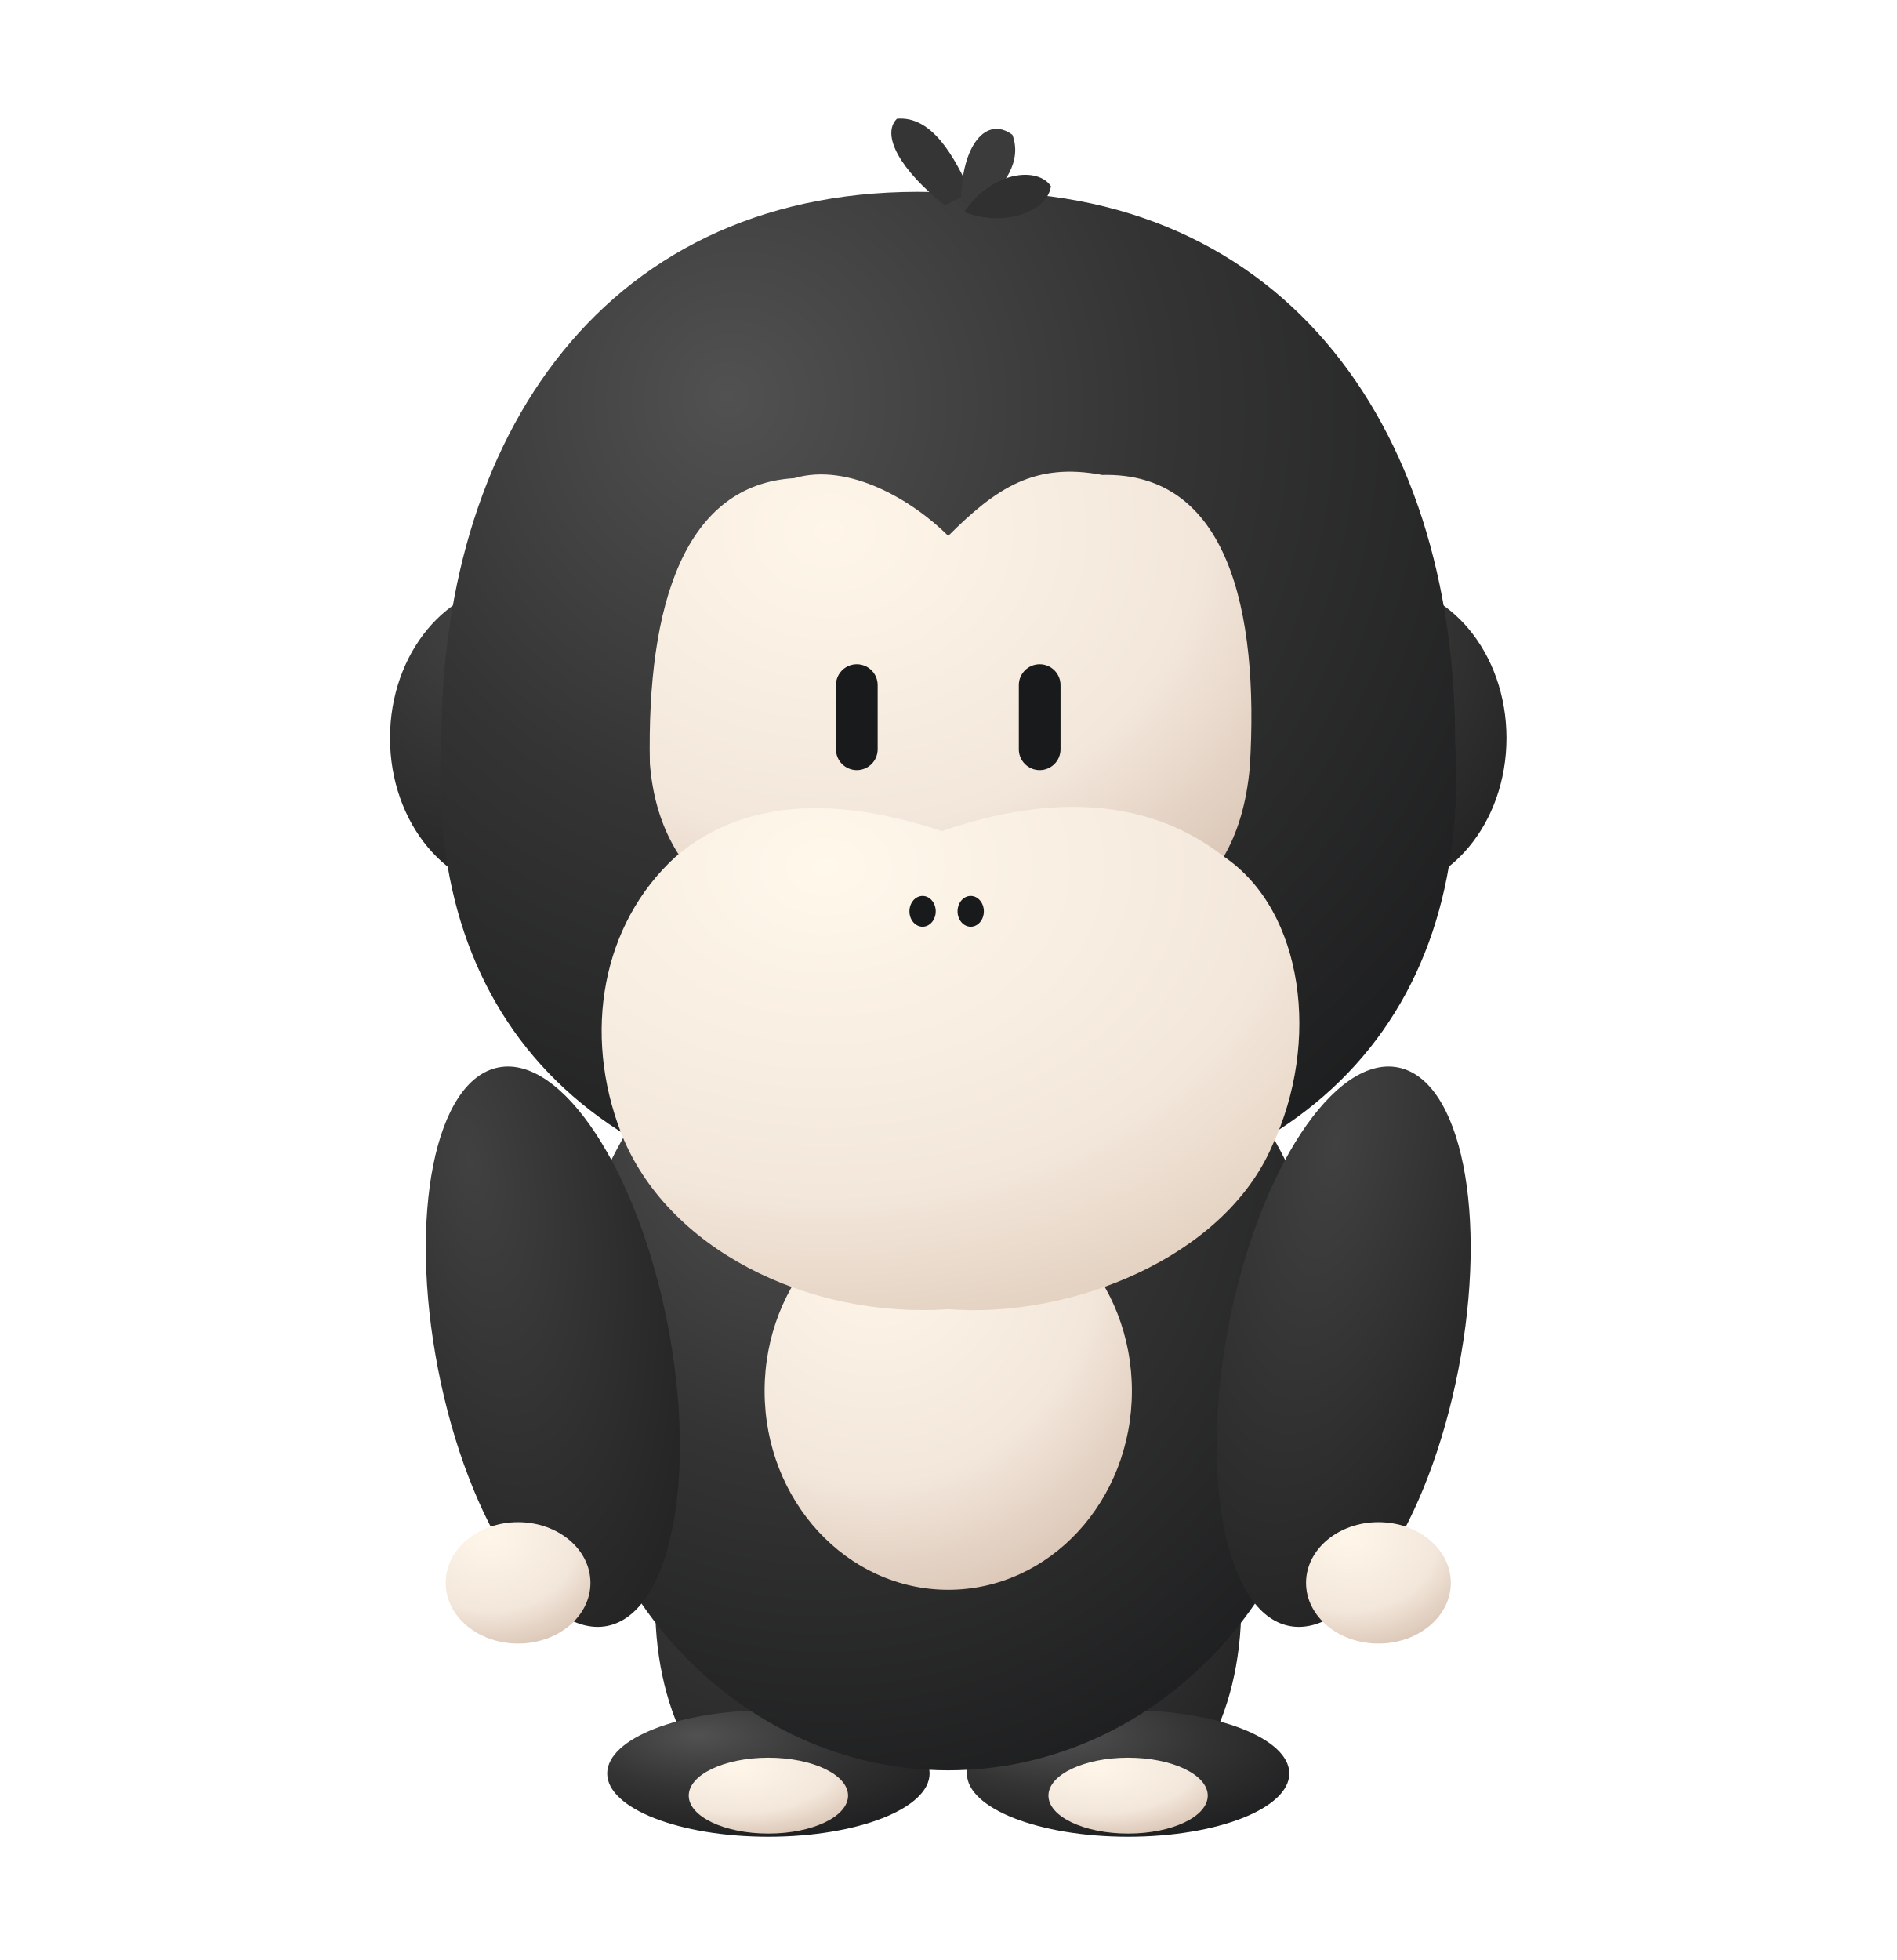
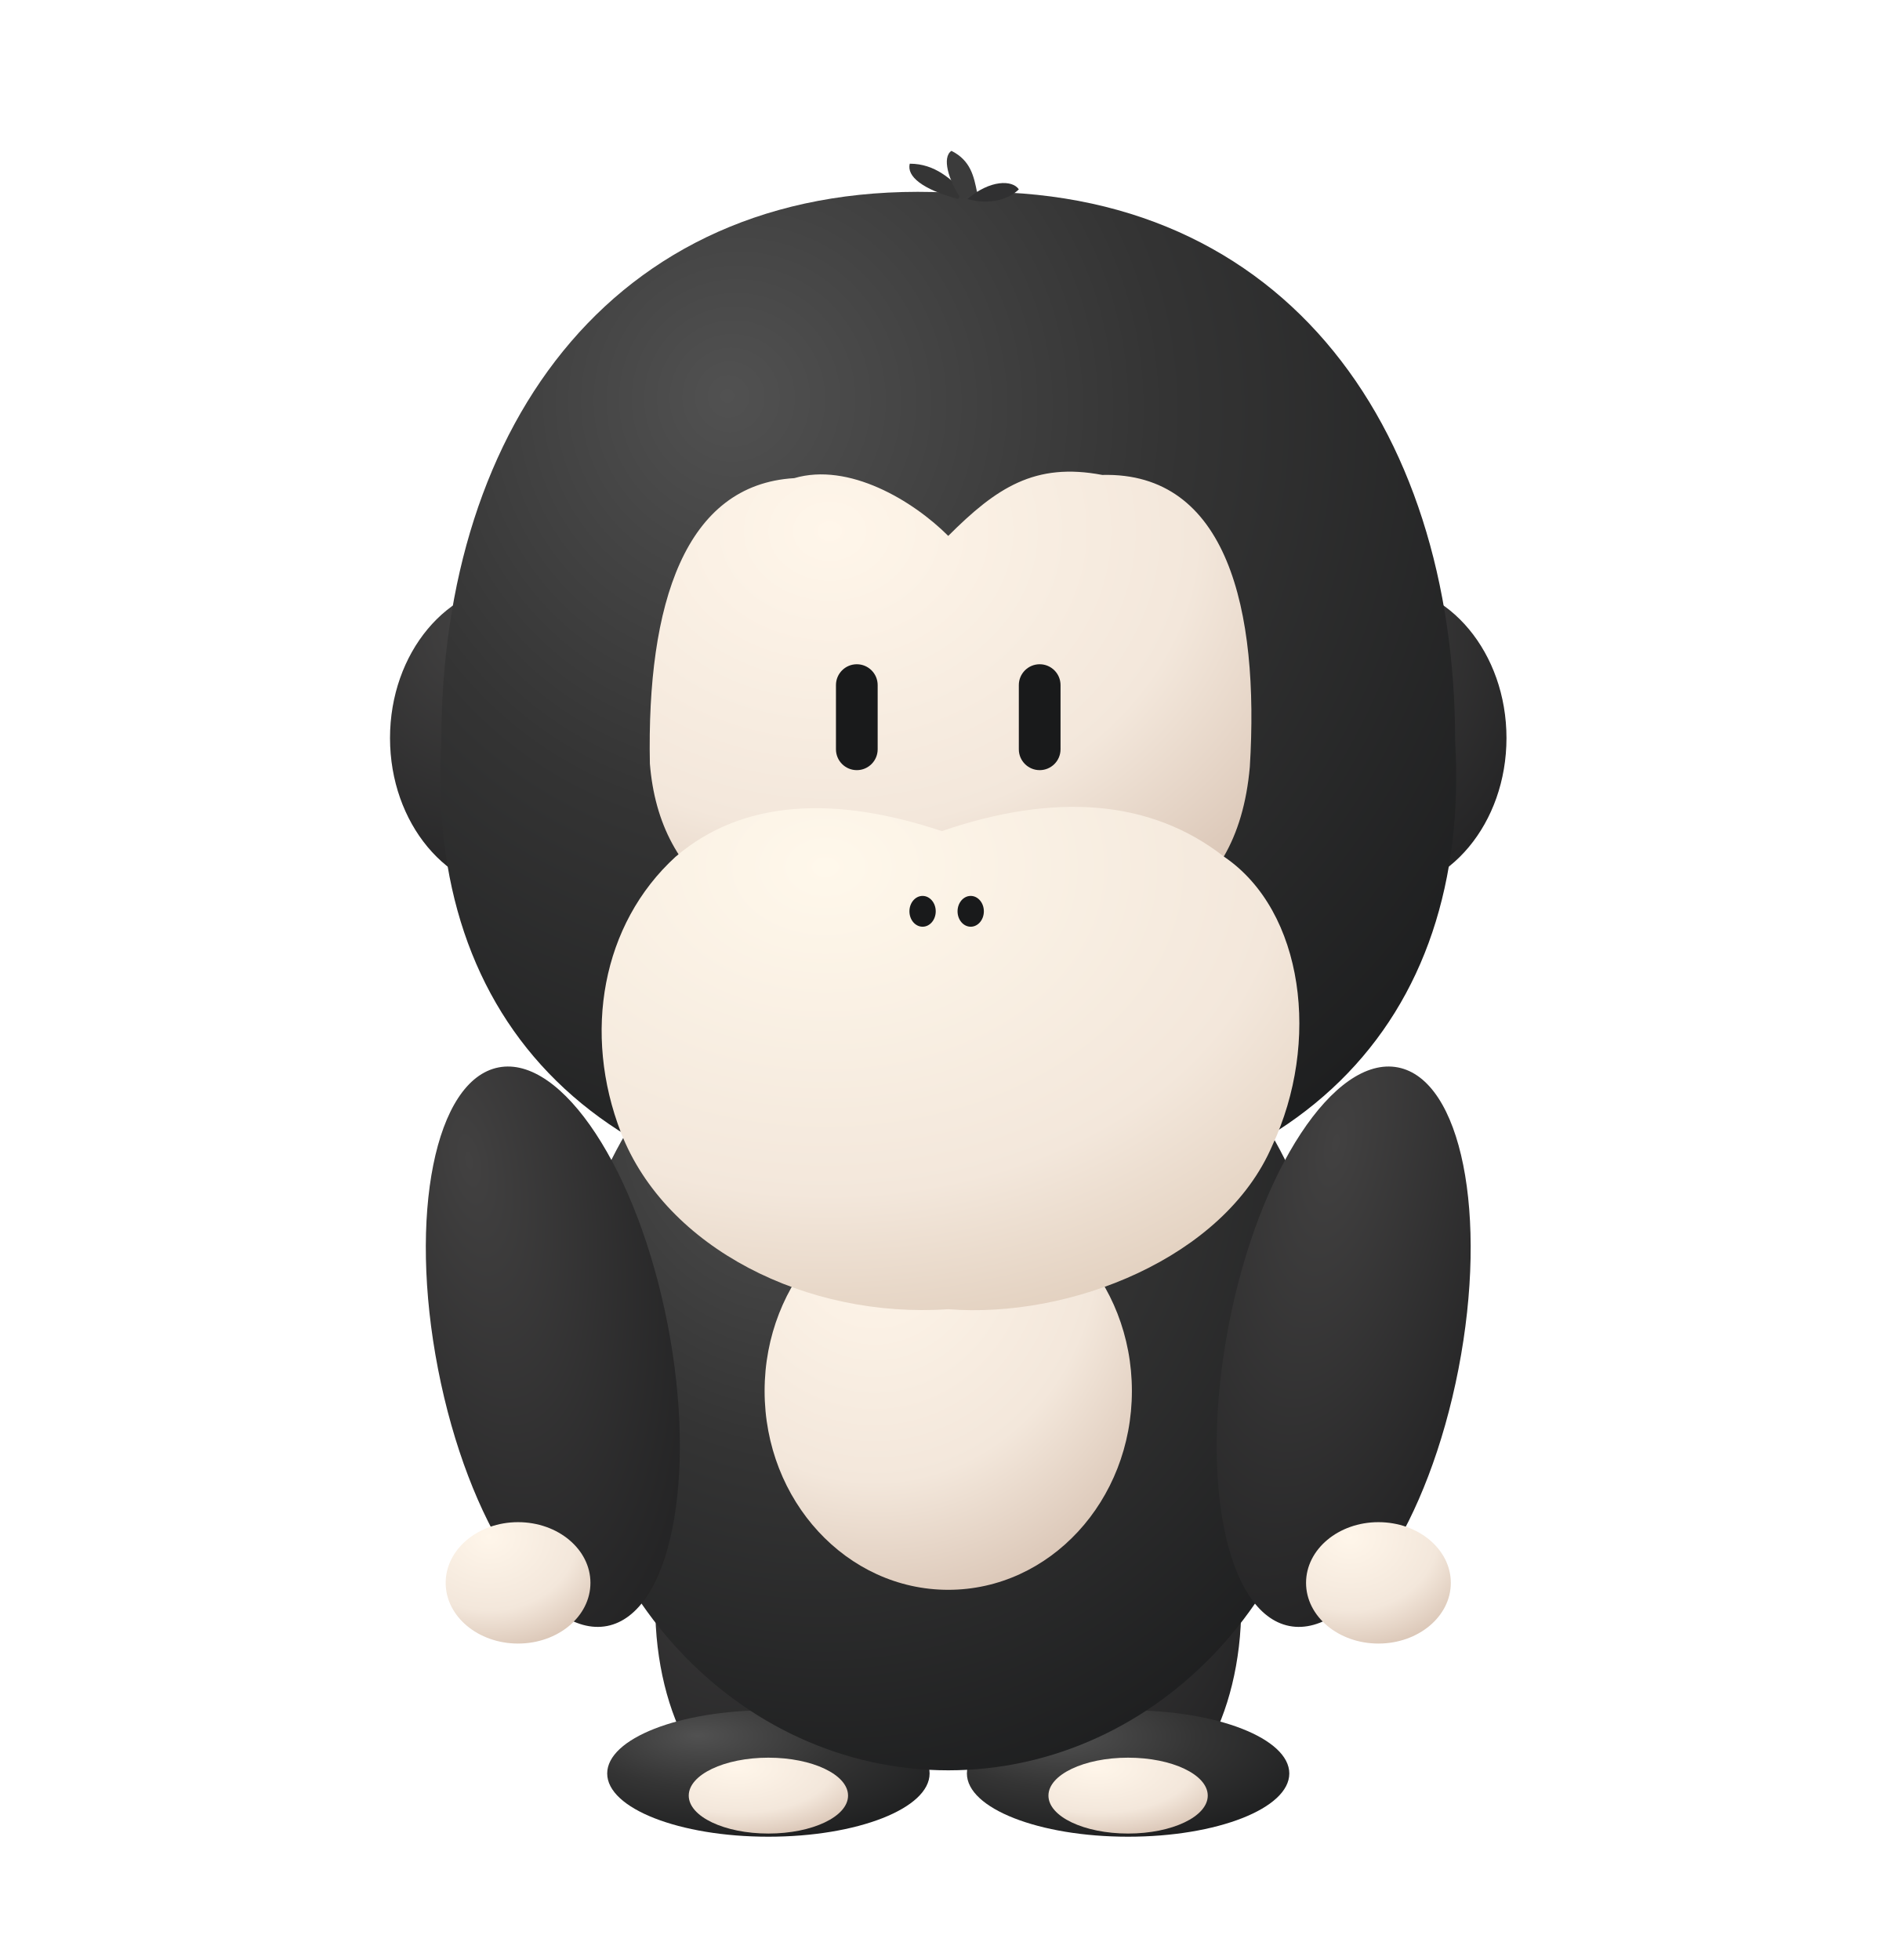
<svg xmlns="http://www.w3.org/2000/svg" viewBox="0 0 600 620" width="600" height="620" aria-label="릴라 성장 릴라" data-level="3" data-role="lila-layered-artwork">
  <defs>
    <radialGradient id="furGrad" cx="36%" cy="23%" r="89%" fx="28%" fy="20%">
      <stop offset="0%" stop-color="#515151" />
      <stop offset="45%" stop-color="#343434" />
      <stop offset="100%" stop-color="#1B1C1D" />
    </radialGradient>
    <radialGradient id="furDark" cx="30%" cy="15%" r="98%">
      <stop offset="0%" stop-color="#424141" />
      <stop offset="100%" stop-color="#222223" />
    </radialGradient>
    <radialGradient id="skinGrad" cx="30%" cy="12%" r="98%">
      <stop offset="0%" stop-color="#FFF6EA" />
      <stop offset="62%" stop-color="#F3E7DB" />
      <stop offset="100%" stop-color="#D8C3B3" />
    </radialGradient>
    <radialGradient id="skinMuzzle" cx="32%" cy="12%" r="100%">
      <stop offset="0%" stop-color="#FFF8EB" />
      <stop offset="65%" stop-color="#F3E7DB" />
      <stop offset="100%" stop-color="#DFCCBA" />
    </radialGradient>
    <linearGradient id="gold" x1="0%" y1="0%" x2="100%" y2="100%">
      <stop offset="0%" stop-color="#FFE6A7" />
      <stop offset="45%" stop-color="#E4AE50" />
      <stop offset="100%" stop-color="#B27B2B" />
    </linearGradient>
    <linearGradient id="capeRed" x1="0%" y1="0%" x2="100%" y2="100%">
      <stop offset="0%" stop-color="#C84943" />
      <stop offset="100%" stop-color="#8C2424" />
    </linearGradient>
  </defs>
  <g id="character_root">
    <g id="leg_left" data-pivot="244.3,466">
      <ellipse cx="244.3" cy="508" rx="37.0" ry="64" fill="url(#furDark)" />
    </g>
    <g id="leg_right" data-pivot="355.7,466">
      <ellipse cx="355.7" cy="508" rx="37.0" ry="64" fill="url(#furDark)" />
    </g>
    <g id="foot_left" data-pivot="243.1,548">
      <ellipse cx="243.1" cy="561" rx="51.0" ry="20" fill="url(#furGrad)" />
      <ellipse cx="243.1" cy="568" rx="25.2" ry="12" fill="url(#skinGrad)" />
    </g>
    <g id="foot_right" data-pivot="356.9,548">
      <ellipse cx="356.9" cy="561" rx="51.0" ry="20" fill="url(#furGrad)" />
      <ellipse cx="356.9" cy="568" rx="25.2" ry="12" fill="url(#skinGrad)" />
    </g>
    <g id="body_torso">
      <ellipse cx="300" cy="429" rx="121" ry="131" fill="url(#furGrad)" />
    </g>
    <g id="belly_skin">
      <ellipse cx="300" cy="440" rx="58.1" ry="62.9" fill="url(#skinGrad)" />
    </g>
    <g id="arm_left" data-pivot="174.9,359">
      <ellipse cx="174.9" cy="426" rx="37" ry="90" transform="rotate(-11 174.9 426)" fill="url(#furDark)" />
      <ellipse cx="163.9" cy="500.7" rx="22.9" ry="19.2" fill="url(#skinGrad)" />
    </g>
    <g id="arm_right" data-pivot="425.1,359">
      <ellipse cx="425.1" cy="426" rx="37" ry="90" transform="rotate(11 425.1 426)" fill="url(#furDark)" />
      <ellipse cx="436.1" cy="500.7" rx="22.9" ry="19.2" fill="url(#skinGrad)" />
    </g>
    <g id="head_group" transform="translate(300 202) scale(1.015) translate(-300 -187)">
      <g id="ear_left">
        <ellipse cx="166" cy="218" rx="40" ry="48" fill="url(#furDark)" />
        <ellipse cx="166" cy="220" rx="19" ry="27" fill="#2A2A2A" />
      </g>
      <g id="ear_right">
        <ellipse cx="434" cy="218" rx="40" ry="48" fill="url(#furDark)" />
        <ellipse cx="434" cy="220" rx="19" ry="27" fill="#2A2A2A" />
      </g>
      <g id="head_skull">
        <path d="M300 48 C197 43 142 120 142 219 C137 306 190 365 300 367 C410 365 463 306 458 219 C458 120 403 43 300 48Z" fill="url(#furGrad)" />
      </g>
-       <g id="tuft_A" aria-label="짧게 옆으로 누운 3가닥 잔털">
-         <path d="M299 52 C285 41 279 30 284 25 C295 24 302 37 307 48Z" fill="#353535" />
-         <path d="M304 51 C304 33 312 24 320 30 C323 38 318 46 309 53Z" fill="#3B3B3B" />
-         <path d="M305 54 C314 41 328 40 332 46 C331 54 317 59 305 54Z" fill="#303031" />
+       <g id="tuft_A" aria-label="머리에 붙어 짧게 누운 세 가닥 잔털">
+         <path d="M303 50 C292 47 287 43 288 39 C296 39 301 44 305 48Z" fill="#353535" />
+         <path d="M304 50 C300 44 298 37 301 35 C307 38 308 43 309 48Z" fill="#3B3B3B" />
+         <path d="M306 50 C313 44 320 44 322 47 C319 50 313 52 306 50Z" fill="#303031" />
      </g>
      <g id="forehead_skin">
        <path d="M207 226 C206 176 218 139 252 137 C269 132 289 144 300 155 C315 140 327 132 348 136 C387 135 397 178 394 227 C390 272 358 285 301 288 C237 285 210 263 207 226Z" fill="url(#skinGrad)" />
      </g>
      <g id="muzzle_skin">
        <path d="M215 255 C236 237 265 236 298 247 C333 235 363 237 386 255 C411 272 416 313 401 345 C386 380 338 399 300 396 C256 399 212 377 198 341 C186 310 192 276 215 255Z" fill="url(#skinMuzzle)" />
      </g>
      <g id="eye_left">
        <rect x="265" y="195" width="13" height="33" rx="6.5" fill="#191A1B" />
      </g>
      <g id="eye_right">
        <rect x="322" y="195" width="13" height="33" rx="6.5" fill="#191A1B" />
      </g>
      <g id="nostril_left">
        <ellipse cx="292" cy="272" rx="4.1" ry="4.8" fill="#191A1B" />
      </g>
      <g id="nostril_right">
        <ellipse cx="307" cy="272" rx="4.1" ry="4.8" fill="#191A1B" />
      </g>
    </g>
  </g>
</svg>
